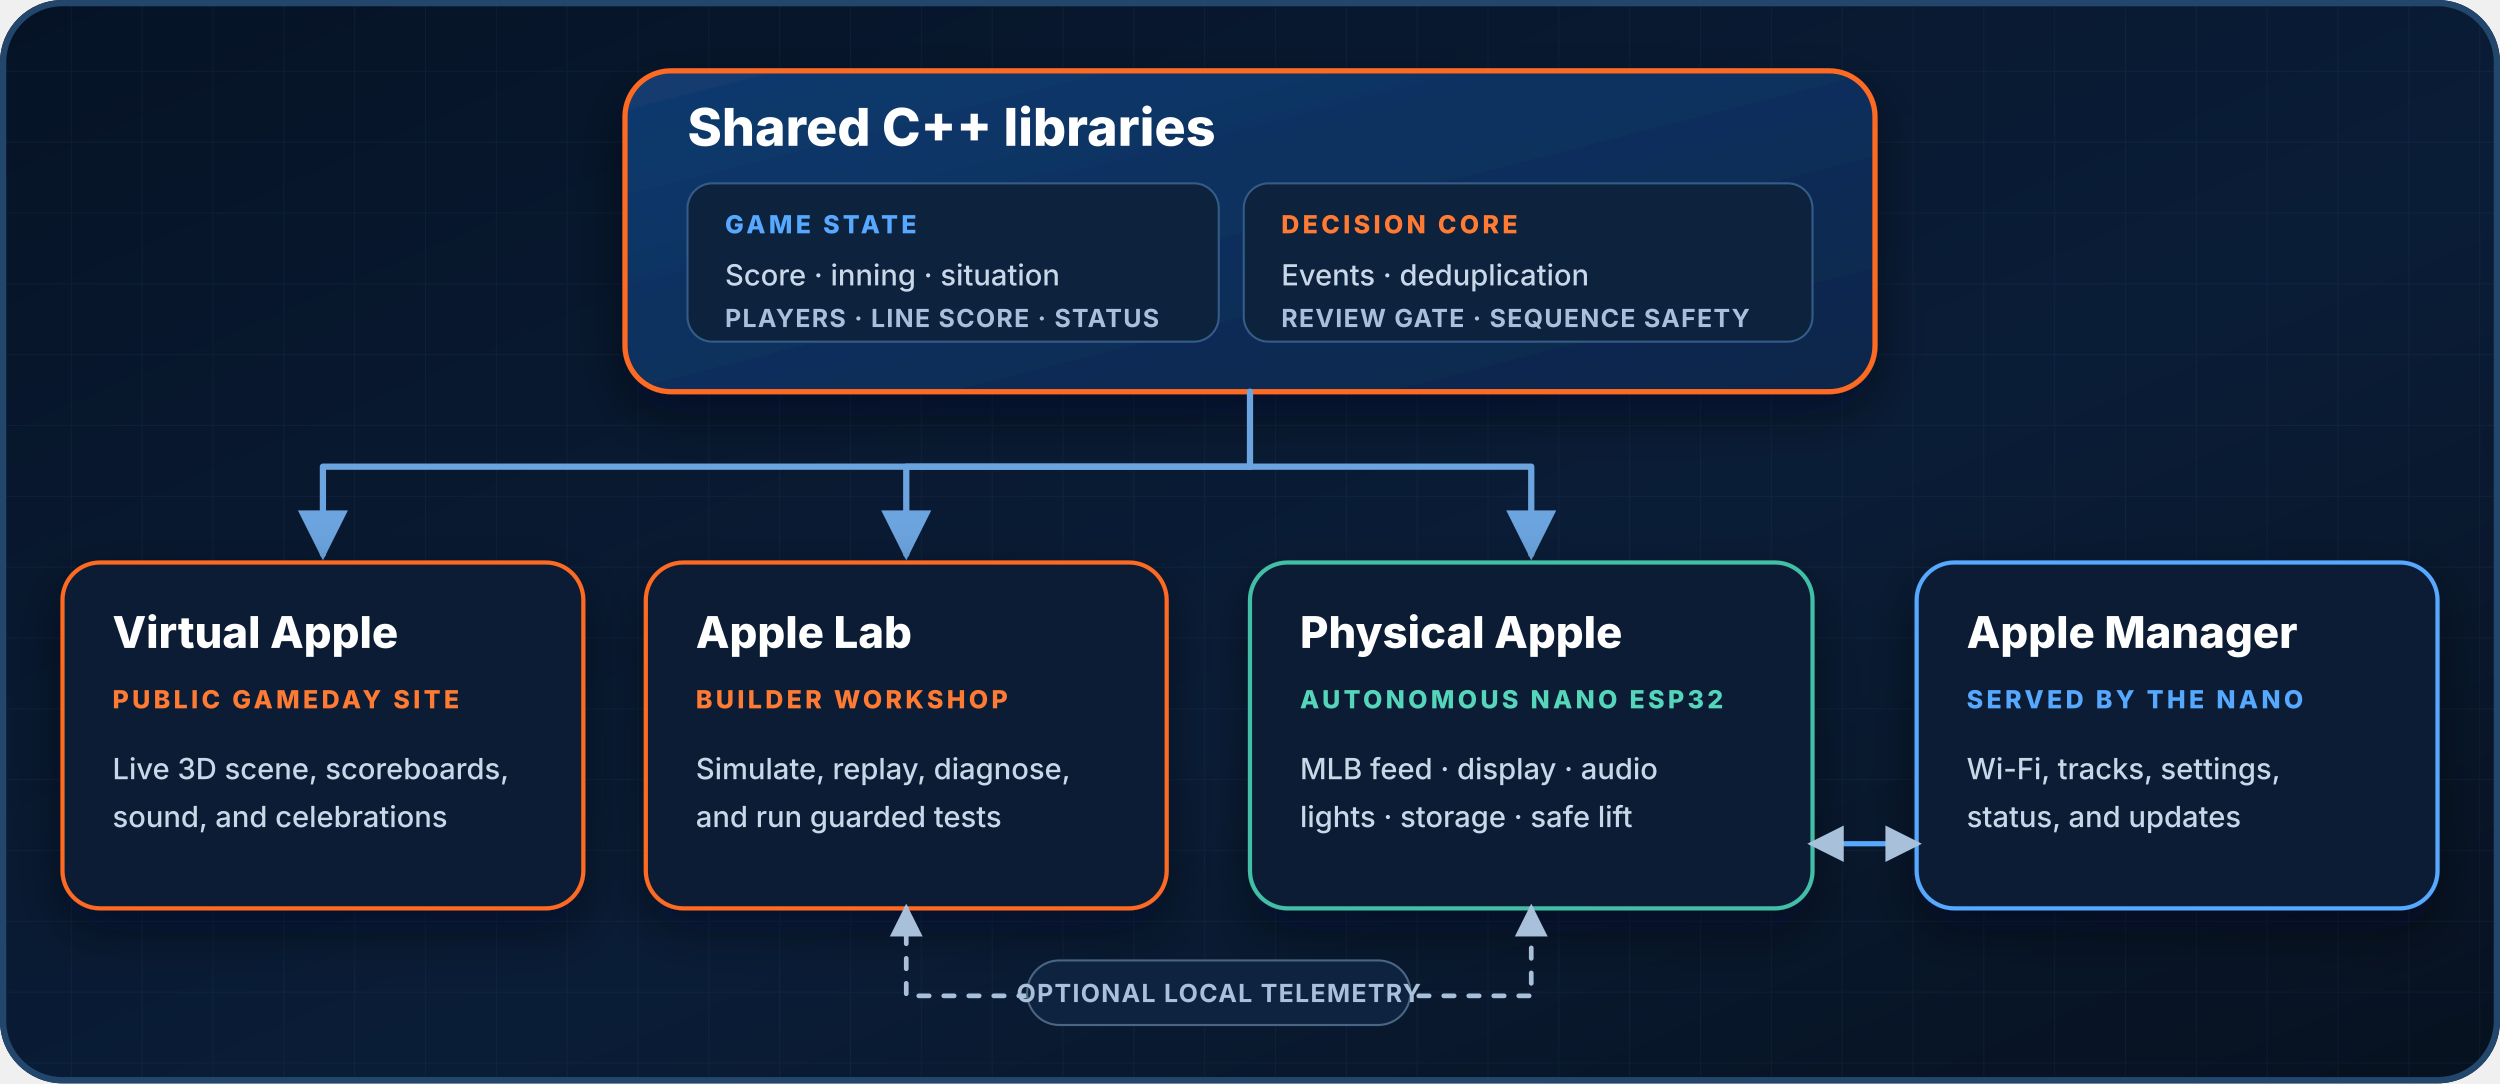
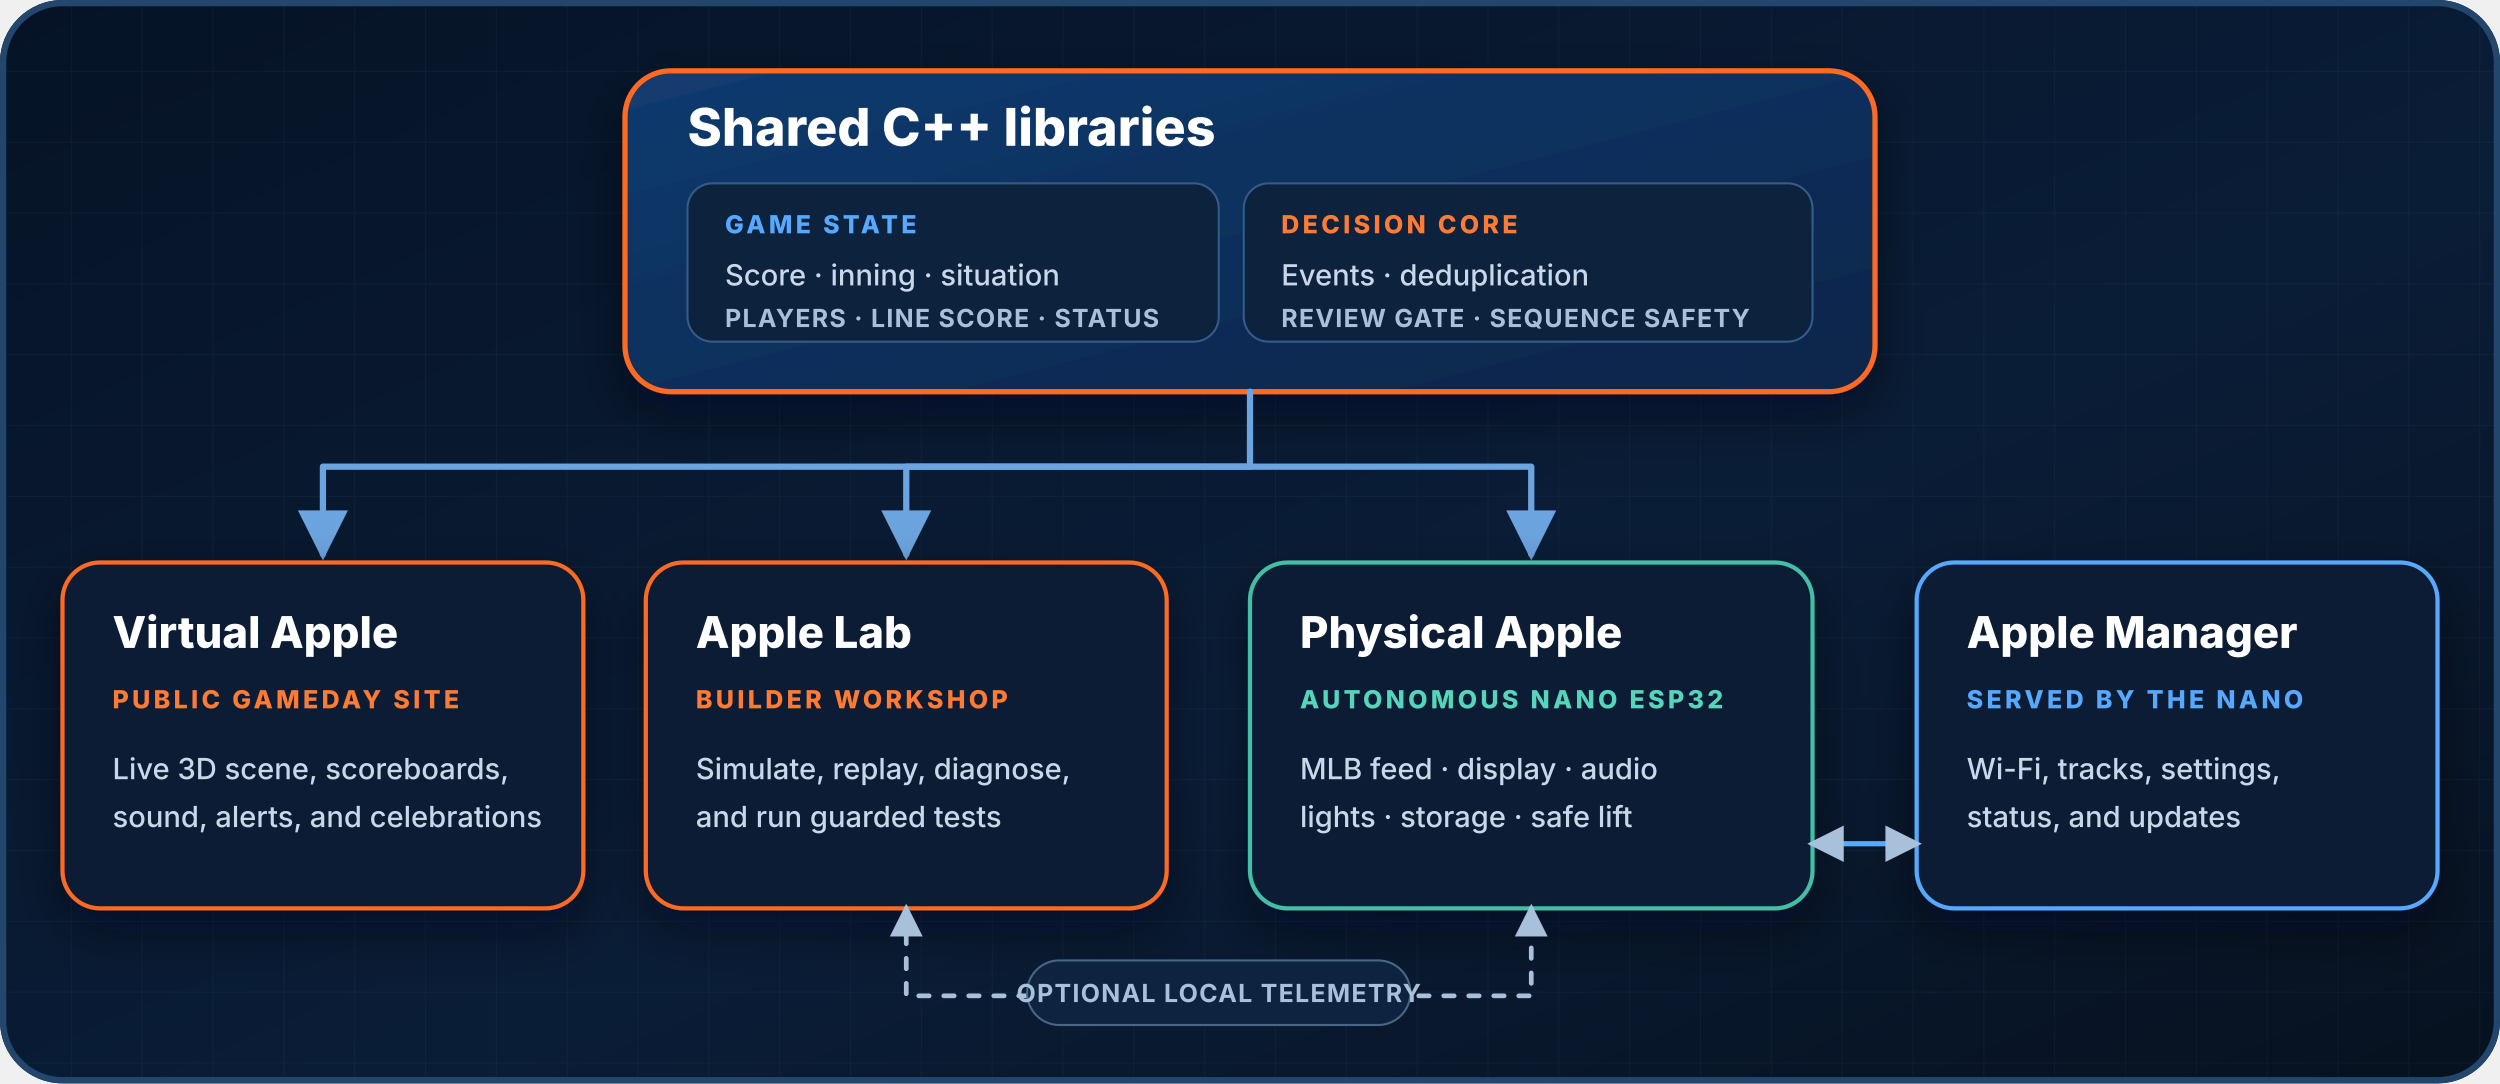
<svg xmlns="http://www.w3.org/2000/svg" width="1200" height="520" viewBox="0 0 1200 520" role="img" aria-labelledby="title description">
  <defs>
    <linearGradient id="background" x1="0" y1="0" x2="1" y2="1">
      <stop offset="0" stop-color="#061326" />
      <stop offset="0.58" stop-color="#0a1d37" />
      <stop offset="1" stop-color="#07111f" />
    </linearGradient>
    <linearGradient id="coreFill" x1="0" y1="0" x2="1" y2="1">
      <stop offset="0" stop-color="#123b70" />
      <stop offset="1" stop-color="#0a2448" />
    </linearGradient>
    <pattern id="grid" width="34" height="34" patternUnits="userSpaceOnUse">
      <path d="M34 0H0V34" fill="none" stroke="#7ba7d8" stroke-opacity="0.055" />
    </pattern>
    <filter id="shadow" x="-20%" y="-20%" width="140%" height="160%">
      <feDropShadow dx="0" dy="10" stdDeviation="12" flood-color="#000814" flood-opacity="0.46" />
    </filter>
    <marker id="arrow" markerWidth="10" markerHeight="10" refX="8" refY="5" orient="auto" markerUnits="strokeWidth">
      <path d="M1 1L9 5L1 9Z" fill="#6ca4df" />
    </marker>
    <marker id="arrowLocal" markerWidth="9" markerHeight="9" refX="7" refY="4.5" orient="auto-start-reverse" markerUnits="strokeWidth">
      <path d="M1 1L8 4.5L1 8Z" fill="#a9c0da" />
    </marker>
    <style>
      text { font-family: Inter, ui-sans-serif, -apple-system, BlinkMacSystemFont, "Segoe UI", sans-serif; }
      .eyebrow { fill: #8fb4dc; font-size: 12px; font-weight: 800; letter-spacing: 1.6px; }
      .card-title { fill: #ffffff; font-size: 21px; font-weight: 800; }
      .card-subtitle { fill: #a9c0da; font-size: 15px; font-weight: 600; }
      .body { fill: #c9d8e8; font-size: 14px; font-weight: 500; }
      .small { fill: #a9c0da; font-size: 12px; font-weight: 700; letter-spacing: 0.6px; }
      .pill { fill: #dcecff; font-size: 12px; font-weight: 750; }
      .orange { fill: #ff7a32; }
      .blue { fill: #56a9ff; }
      .mint { fill: #55d6bb; }
    </style>
  </defs>
  <rect width="1200" height="520" rx="30" fill="url(#background)" />
  <rect width="1200" height="520" rx="30" fill="url(#grid)" />
  <rect x="1.5" y="1.5" width="1197" height="517" rx="28.5" fill="none" stroke="#23466d" stroke-width="3" />
  <g filter="url(#shadow)">
    <rect x="300" y="34" width="600" height="154" rx="22" fill="url(#coreFill)" stroke="#ff6b22" stroke-width="2.5" />
    <text x="330" y="70" class="card-title" style="font-size: 25px">Shared C++ libraries</text>
    <rect x="330" y="88" width="255" height="76" rx="12" fill="#0b203d" stroke="#345c87" />
    <text x="348" y="112" class="eyebrow blue">GAME STATE</text>
    <text x="348" y="137" class="body">Score · inning · situation</text>
    <text x="348" y="157" class="small">PLAYERS · LINE SCORE · STATUS</text>
    <rect x="597" y="88" width="273" height="76" rx="12" fill="#0b203d" stroke="#345c87" />
    <text x="615" y="112" class="eyebrow orange">DECISION CORE</text>
    <text x="615" y="137" class="body">Events · deduplication</text>
    <text x="615" y="157" class="small">REVIEW GATE · SEQUENCE SAFETY</text>
  </g>
  <g fill="none" stroke="#6ca4df" stroke-width="3" stroke-linecap="round" stroke-linejoin="round" marker-end="url(#arrow)">
    <path d="M600 188V224H155V266" />
    <path d="M600 224H435V266" />
    <path d="M600 224H735V266" />
  </g>
  <g filter="url(#shadow)">
    <rect x="30" y="270" width="250" height="166" rx="18" fill="#0b1e36" stroke="#ff6b22" stroke-width="2" />
    <text x="54" y="311" class="card-title">Virtual Apple</text>
    <text x="54" y="340" class="eyebrow orange">PUBLIC GAMEDAY SITE</text>
    <text x="54" y="374" class="body">Live 3D scene, scoreboards,</text>
-     <text x="54" y="397" class="body">sound, and celebrations</text>
+     <text x="54" y="397" class="body">sound, alerts, and celebrations</text>
  </g>
  <g filter="url(#shadow)">
    <rect x="310" y="270" width="250" height="166" rx="18" fill="#0b1e36" stroke="#ff6b22" stroke-width="2" />
    <text x="334" y="311" class="card-title">Apple Lab</text>
    <text x="334" y="340" class="eyebrow orange">BUILDER WORKSHOP</text>
    <text x="334" y="374" class="body">Simulate, replay, diagnose,</text>
    <text x="334" y="397" class="body">and run guarded tests</text>
  </g>
  <g filter="url(#shadow)">
    <rect x="600" y="270" width="270" height="166" rx="18" fill="#0b1e36" stroke="#42bfa6" stroke-width="2" />
    <text x="624" y="311" class="card-title">Physical Apple</text>
    <text x="624" y="340" class="eyebrow mint">AUTONOMOUS NANO ESP32</text>
    <text x="624" y="374" class="body">MLB feed · display · audio</text>
    <text x="624" y="397" class="body">lights · storage · safe lift</text>
  </g>
  <g filter="url(#shadow)">
    <rect x="920" y="270" width="250" height="166" rx="18" fill="#0b1e36" stroke="#56a9ff" stroke-width="2" />
    <text x="944" y="311" class="card-title">Apple Manager</text>
    <text x="944" y="340" class="eyebrow blue">SERVED BY THE NANO</text>
    <text x="944" y="374" class="body">Wi-Fi, tracks, settings,</text>
    <text x="944" y="397" class="body">status, and updates</text>
  </g>
  <path d="M870 405H920" fill="none" stroke="#56a9ff" stroke-width="2.5" stroke-linecap="round" marker-start="url(#arrowLocal)" marker-end="url(#arrowLocal)" />
  <path d="M435 436V478H735V436" fill="none" stroke="#a9c0da" stroke-width="2.25" stroke-dasharray="5 7" stroke-linecap="round" marker-start="url(#arrowLocal)" marker-end="url(#arrowLocal)" />
  <rect x="493" y="461" width="184" height="31" rx="15.5" fill="#0d2340" stroke="#496784" />
  <text x="585" y="481" text-anchor="middle" class="small">OPTIONAL LOCAL TELEMETRY</text>
</svg>
